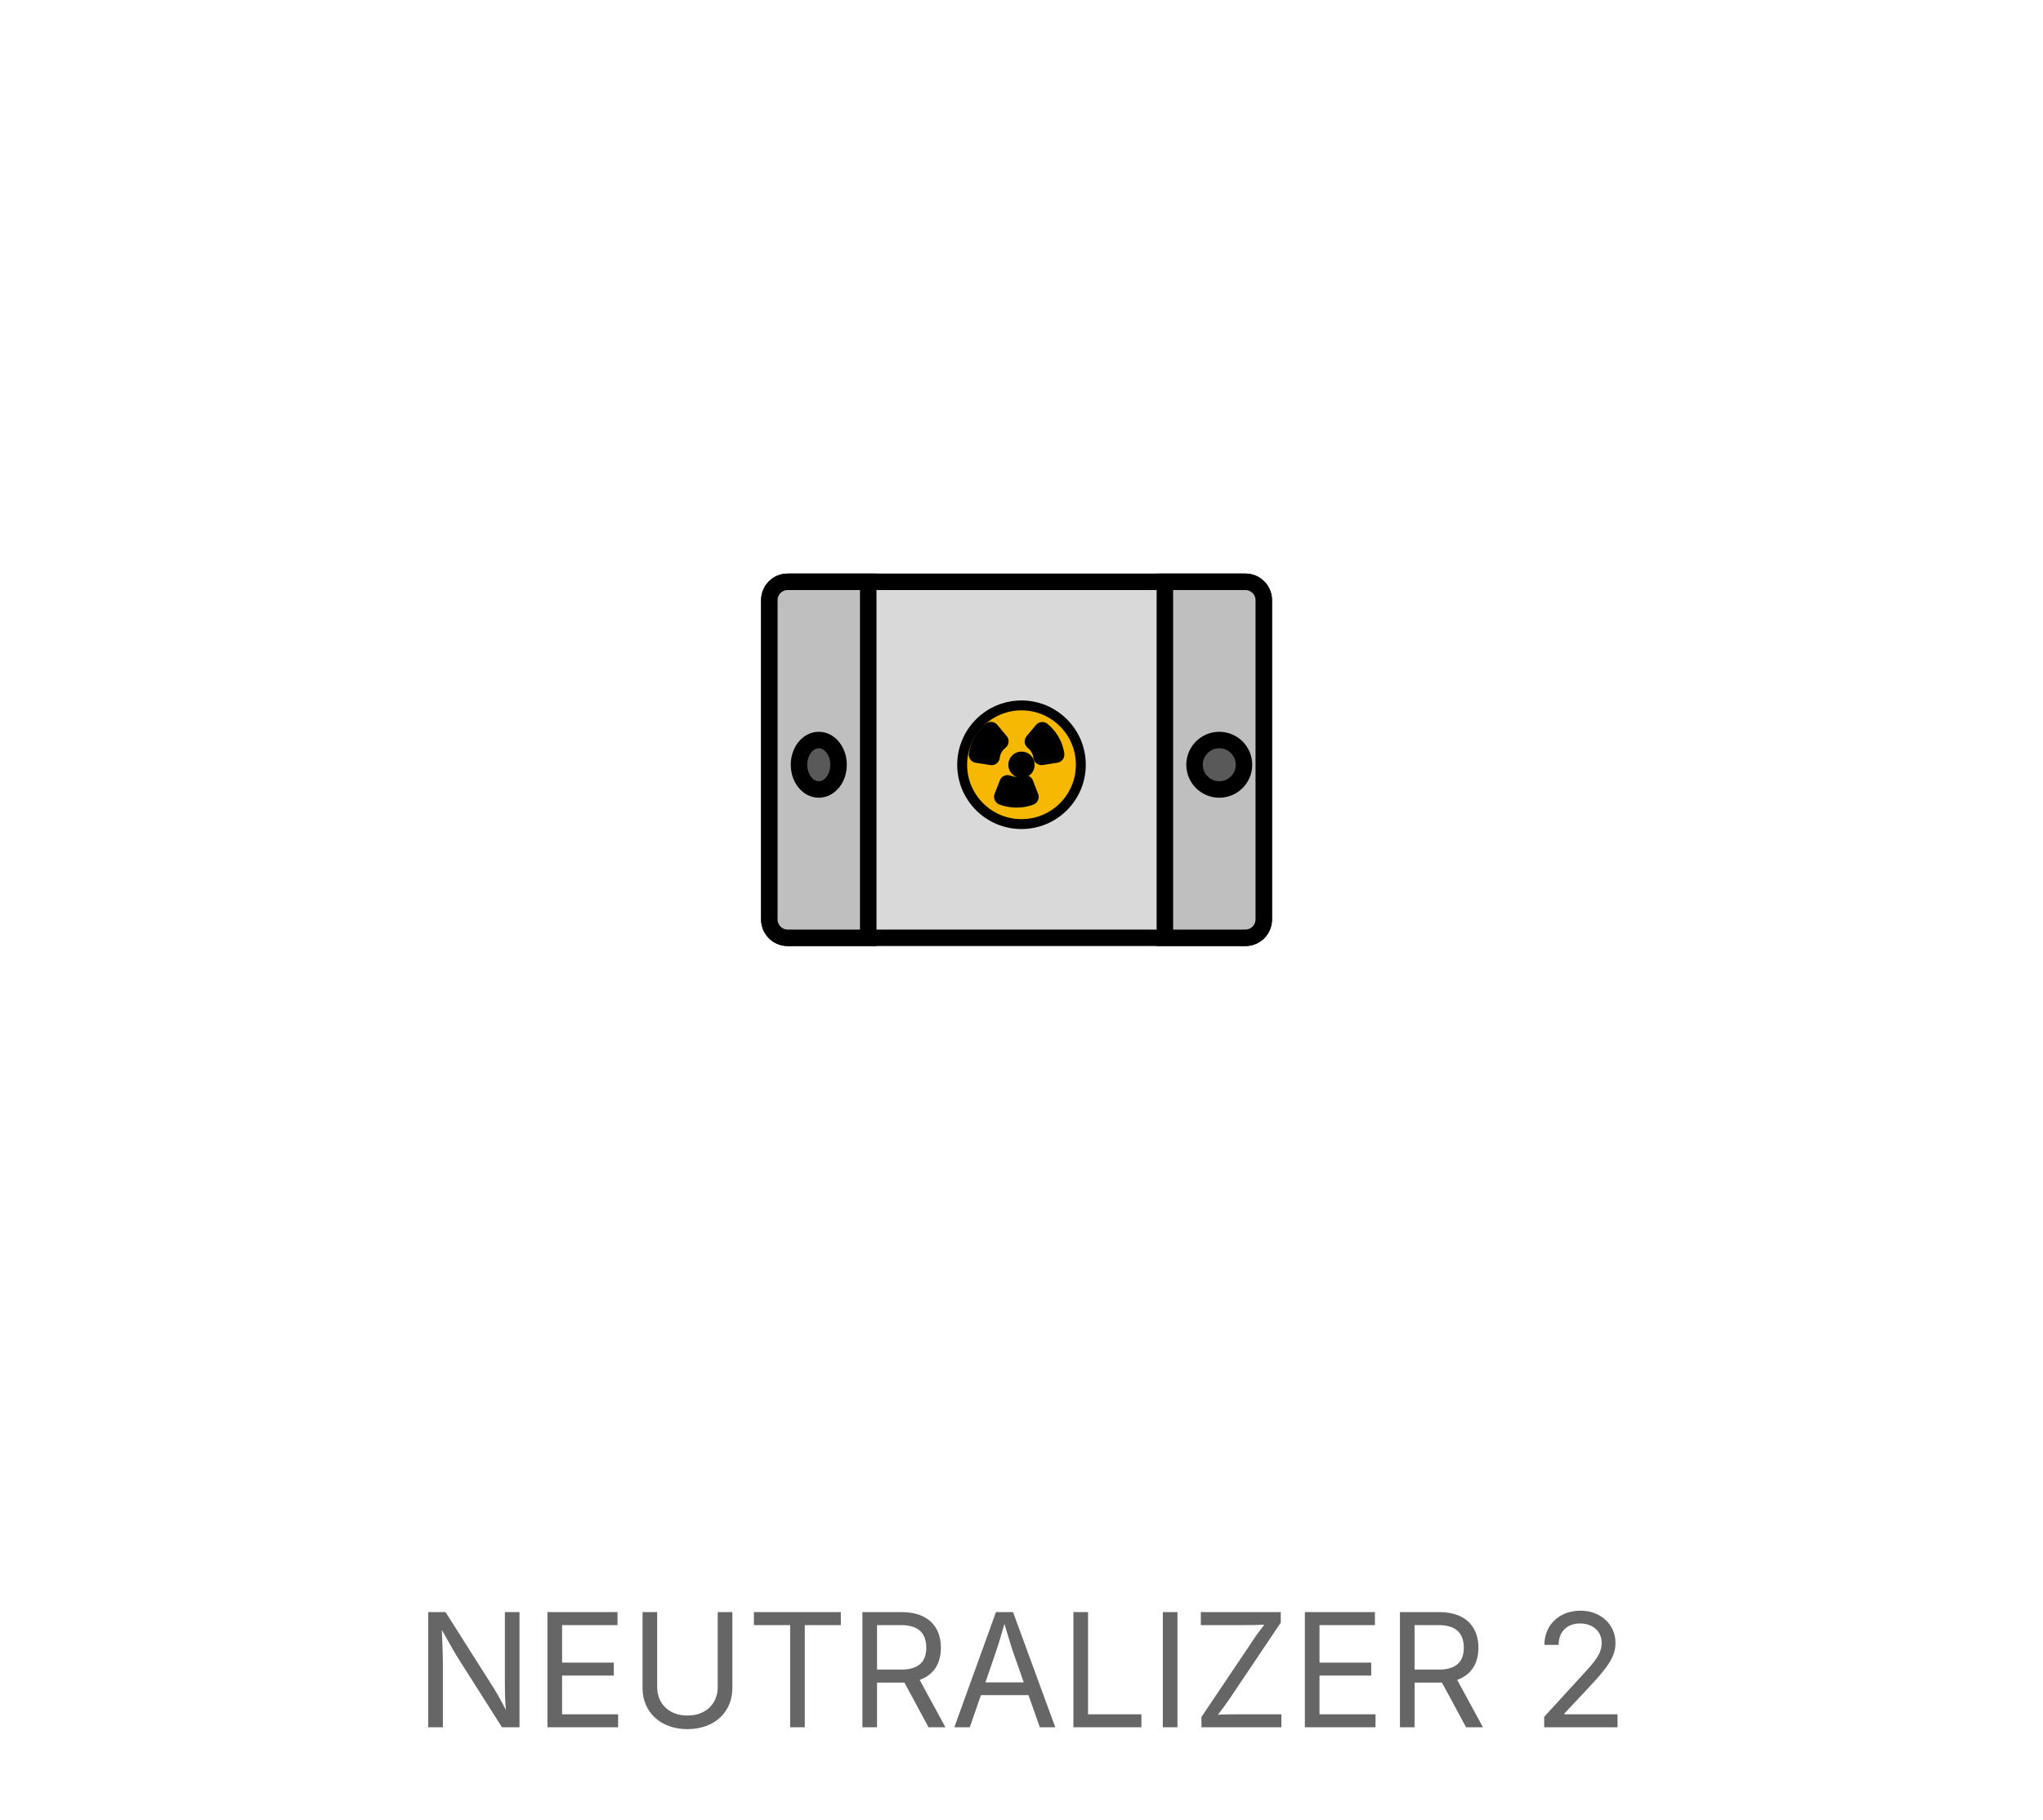
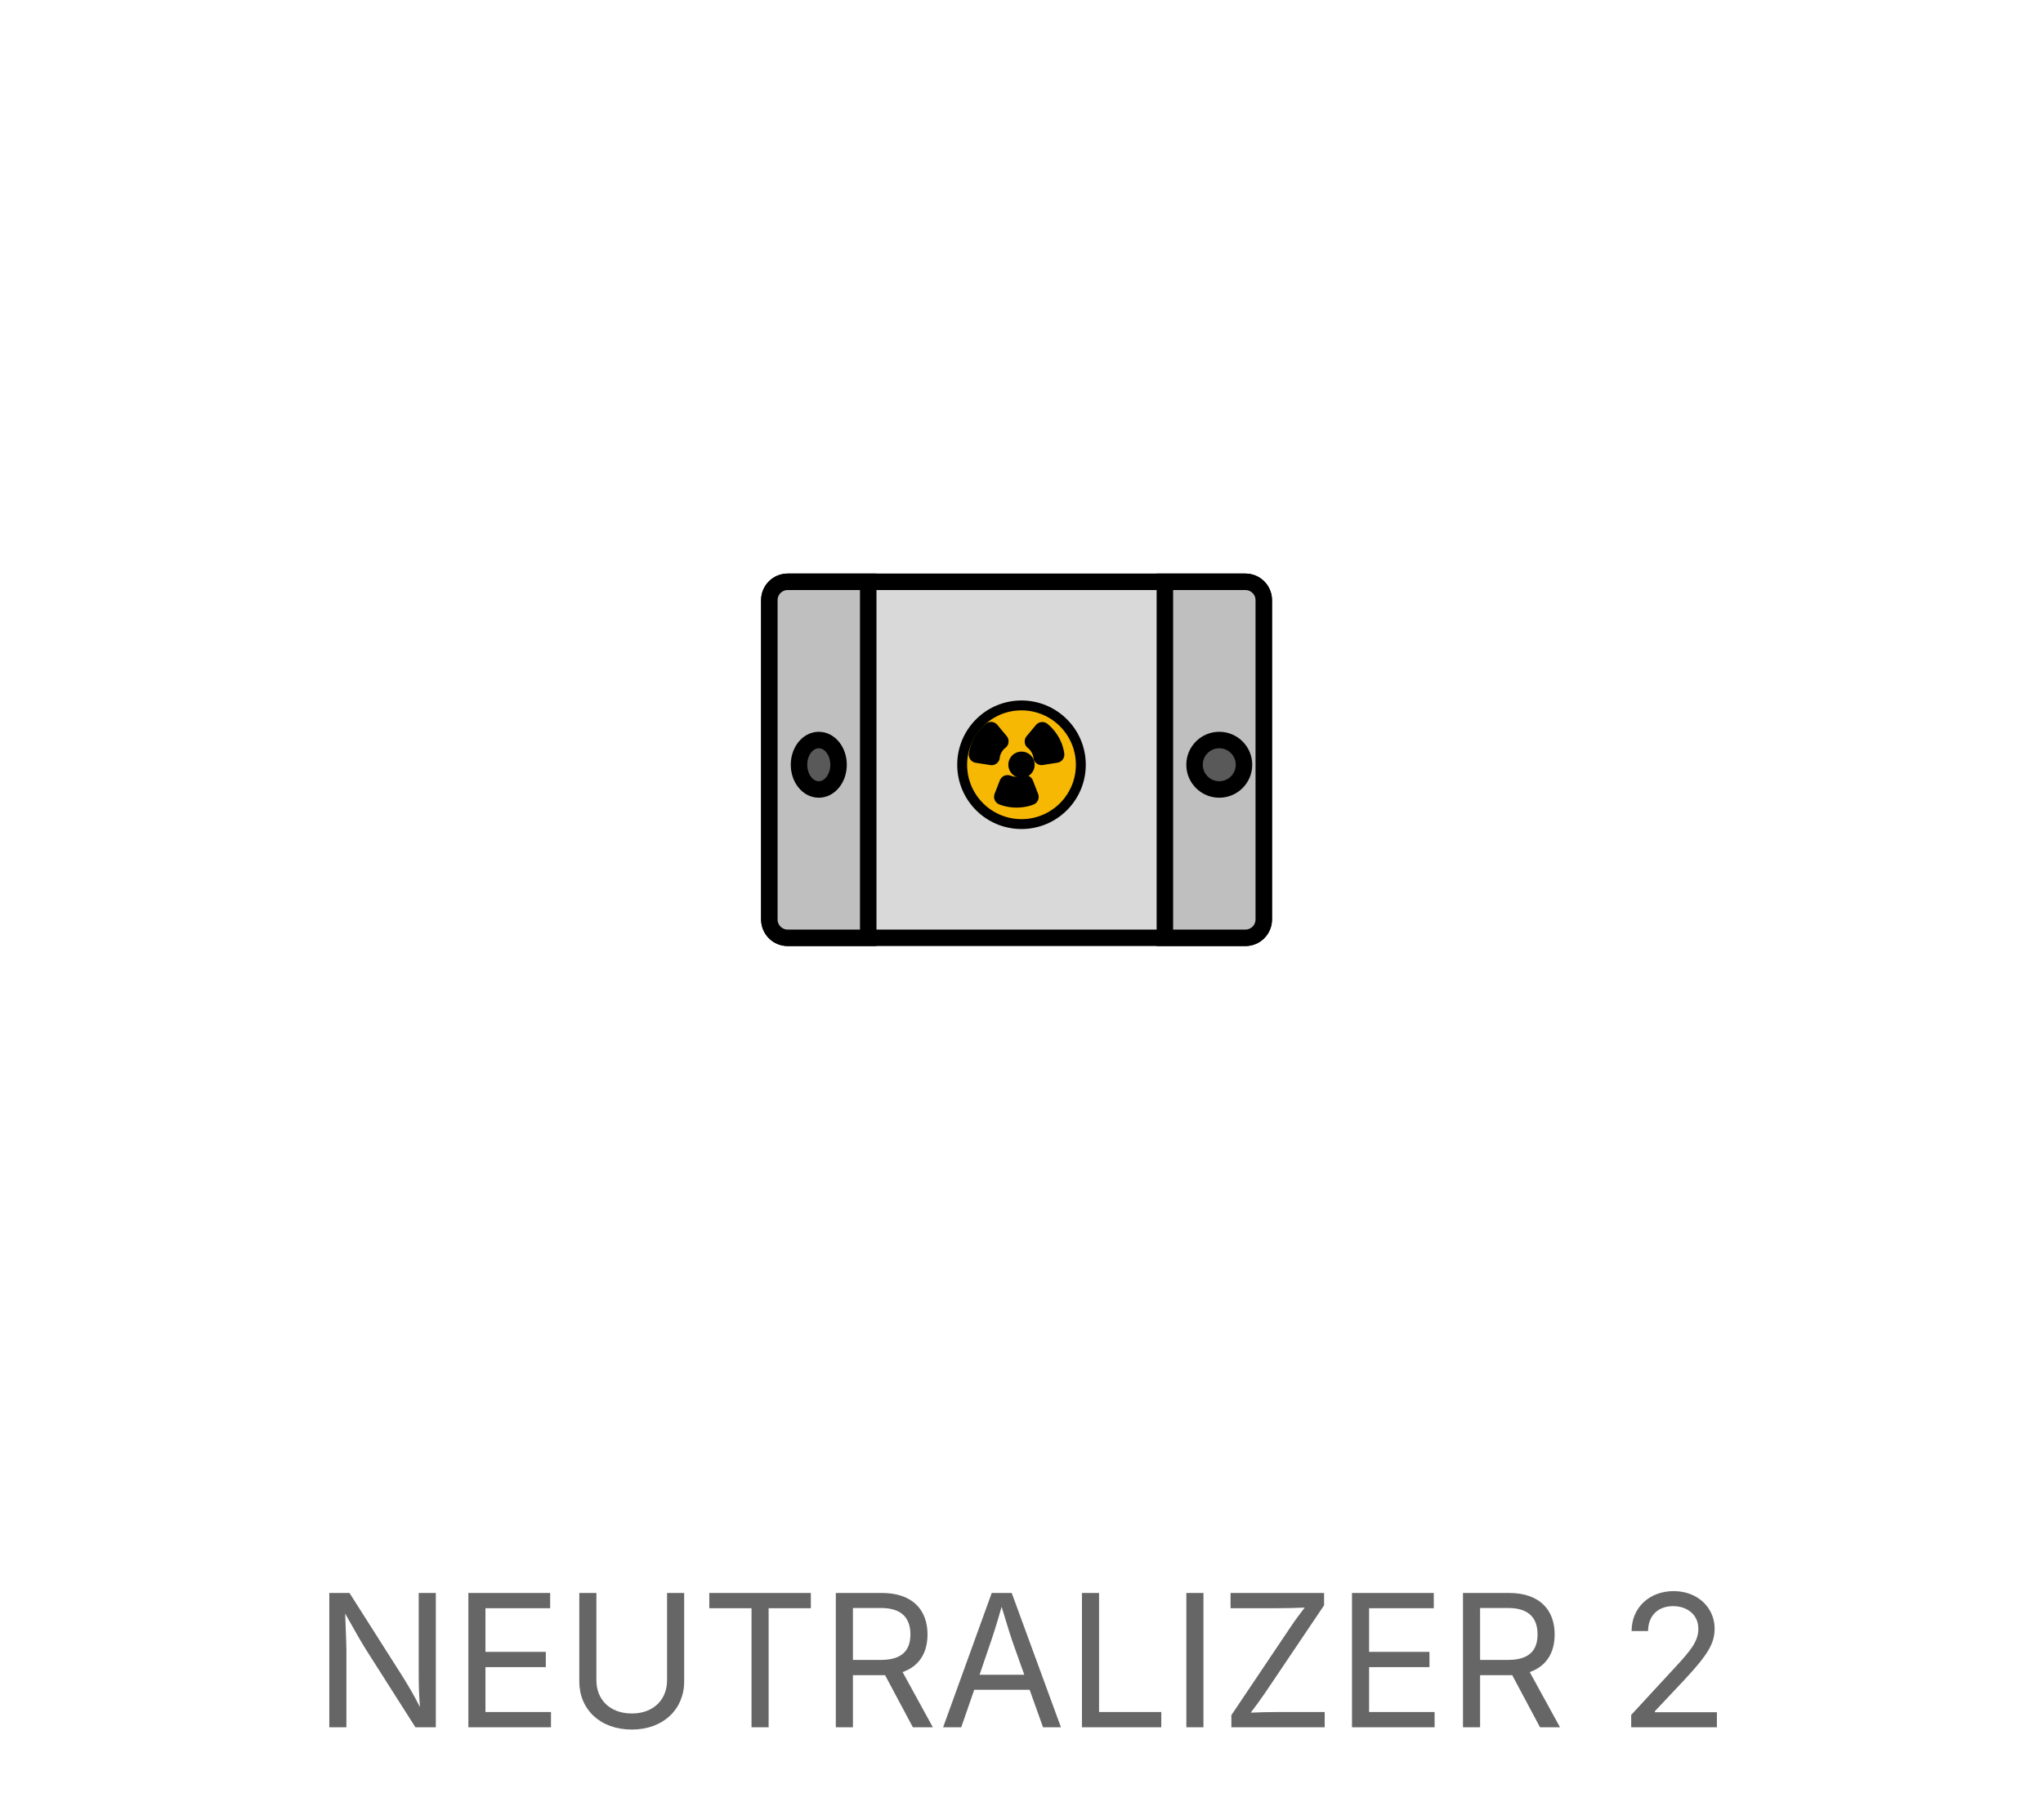
<svg xmlns="http://www.w3.org/2000/svg" width="130.25px" height="116px" overflow="hidden" viewBox="-45.25 -43.375 130.25 138">
  <rect id="bounding-box" x="-45.25" y="-43.375" width="130.25" height="116" fill="none" pointer-events="all" />
  <g id="svg_scaling_group" transform="scale(0.7499985)">
    <g transform="translate(-66 -465)">
      <path d="M67 467.854C67 466.83 67.83 466 68.854 466L115.146 466C116.17 466 117 466.83 117 467.854L117 500.146C117 501.17 116.17 502 115.146 502L68.854 502C67.83 502 67 501.17 67 500.146Z" stroke="#000000" stroke-width="1.667" stroke-linecap="round" stroke-linejoin="round" stroke-miterlimit="10" fill="#D9D9D9" fill-rule="evenodd" />
      <path d="M68.857 466 77 466 77 502 68.857 502C67.832 502 67 501.17 67 500.146L67 467.854C67 466.83 67.832 466 68.857 466Z" stroke="#000000" stroke-width="1.667" stroke-miterlimit="8" fill="#BFBFBF" fill-rule="evenodd" />
      <path d="M107 466 115.143 466C116.168 466 117 466.83 117 467.854L117 500.146C117 501.17 116.168 502 115.143 502L107 502Z" stroke="#000000" stroke-width="1.667" stroke-miterlimit="8" fill="#BFBFBF" fill-rule="evenodd" />
      <path d="M86.5 484.5C86.5 481.186 89.186 478.5 92.5 478.5 95.814 478.5 98.5 481.186 98.5 484.5 98.5 487.814 95.814 490.5 92.5 490.5 89.186 490.5 86.5 487.814 86.5 484.5Z" stroke="#000000" stroke-miterlimit="8" fill="#F6B803" fill-rule="evenodd" />
      <path d="M91.088 486.378 91.484 486.498C91.651 486.531 91.824 486.549 92.001 486.549 92.177 486.549 92.35 486.531 92.517 486.498L92.874 486.39 93.404 487.751 93.204 487.822C92.824 487.938 92.42 488 92.001 488 91.582 488 91.177 487.938 90.797 487.822L90.559 487.737ZM94.6 481.013 94.862 481.246C95.411 481.783 95.803 482.474 95.965 483.247L96 483.471 94.528 483.702 94.511 483.539C94.408 483.05 94.16 482.613 93.812 482.273L93.656 482.147ZM89.416 481 90.361 482.134 90.189 482.273C89.841 482.613 89.593 483.05 89.49 483.539L89.473 483.709 88 483.477 88.036 483.247C88.198 482.474 88.59 481.783 89.139 481.246Z" stroke="#000000" stroke-width="1.667" stroke-linecap="round" stroke-linejoin="round" stroke-miterlimit="10" fill-rule="evenodd" />
      <path d="M92 484.5C92 484.224 92.224 484 92.5 484 92.776 484 93 484.224 93 484.5 93 484.776 92.776 485 92.5 485 92.224 485 92 484.776 92 484.5Z" stroke="#000000" stroke-width="1.667" stroke-linecap="round" stroke-linejoin="round" stroke-miterlimit="10" fill-rule="evenodd" />
      <path d="M110 484.5C110 483.119 111.119 482 112.5 482 113.881 482 115 483.119 115 484.5 115 485.881 113.881 487 112.5 487 111.119 487 110 485.881 110 484.5Z" stroke="#000000" stroke-width="1.667" stroke-miterlimit="8" fill="#595959" fill-rule="evenodd" />
      <path d="M70 484.5C70 483.119 70.895 482 72 482 73.105 482 74 483.119 74 484.5 74 485.881 73.105 487 72 487 70.895 487 70 485.881 70 484.5Z" stroke="#000000" stroke-width="1.667" stroke-miterlimit="8" fill="#595959" fill-rule="evenodd" />
    </g>
  </g>
-   <text x="19.875" y="87.625" text-anchor="middle" font-family="-apple-system, BlinkMacSystemFont, sans-serif" font-size="12" fill="#666666" data-labeled="true">NEUTRALIZER 2</text>
+   <text x="19.875" y="87.625" text-anchor="middle" font-family="-apple-system, BlinkMacSystemFont, sans-serif" font-size="14" fill="#666666" data-labeled="true">NEUTRALIZER 2</text>
</svg>
